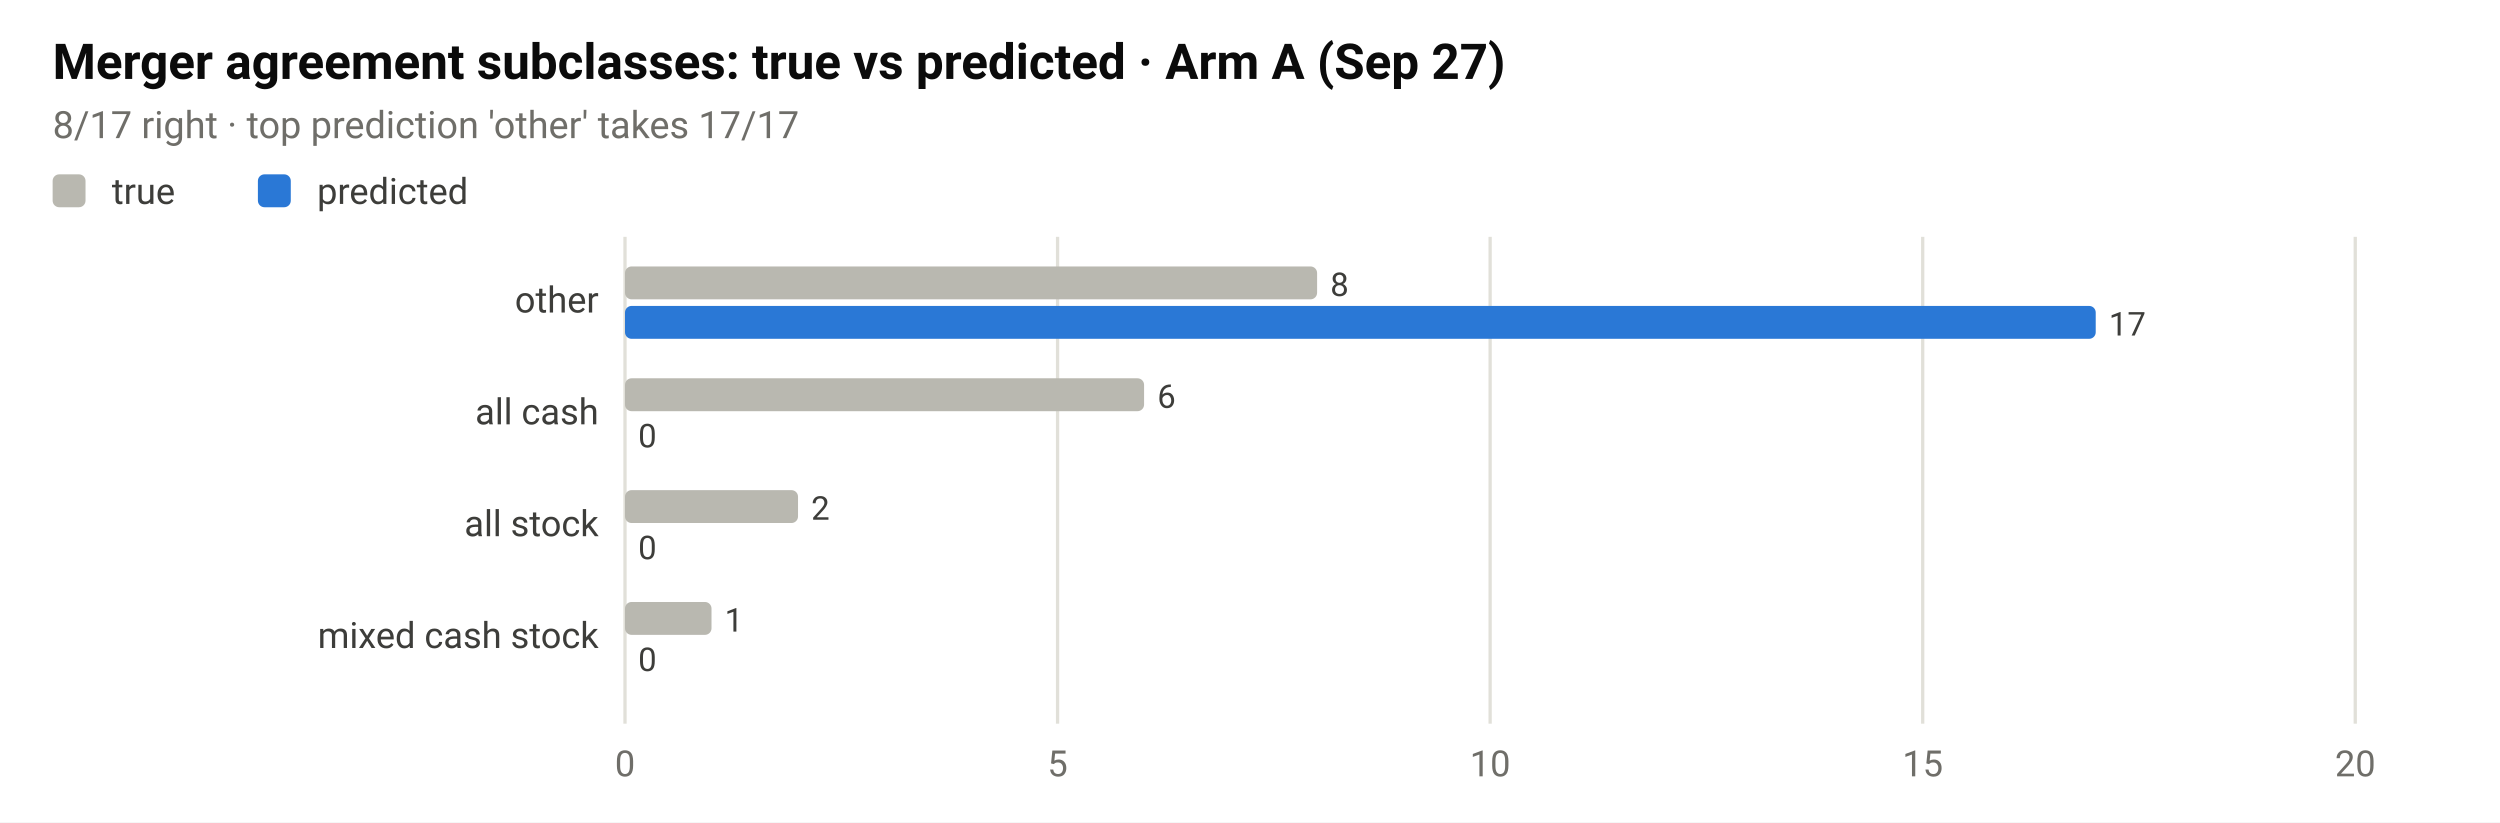
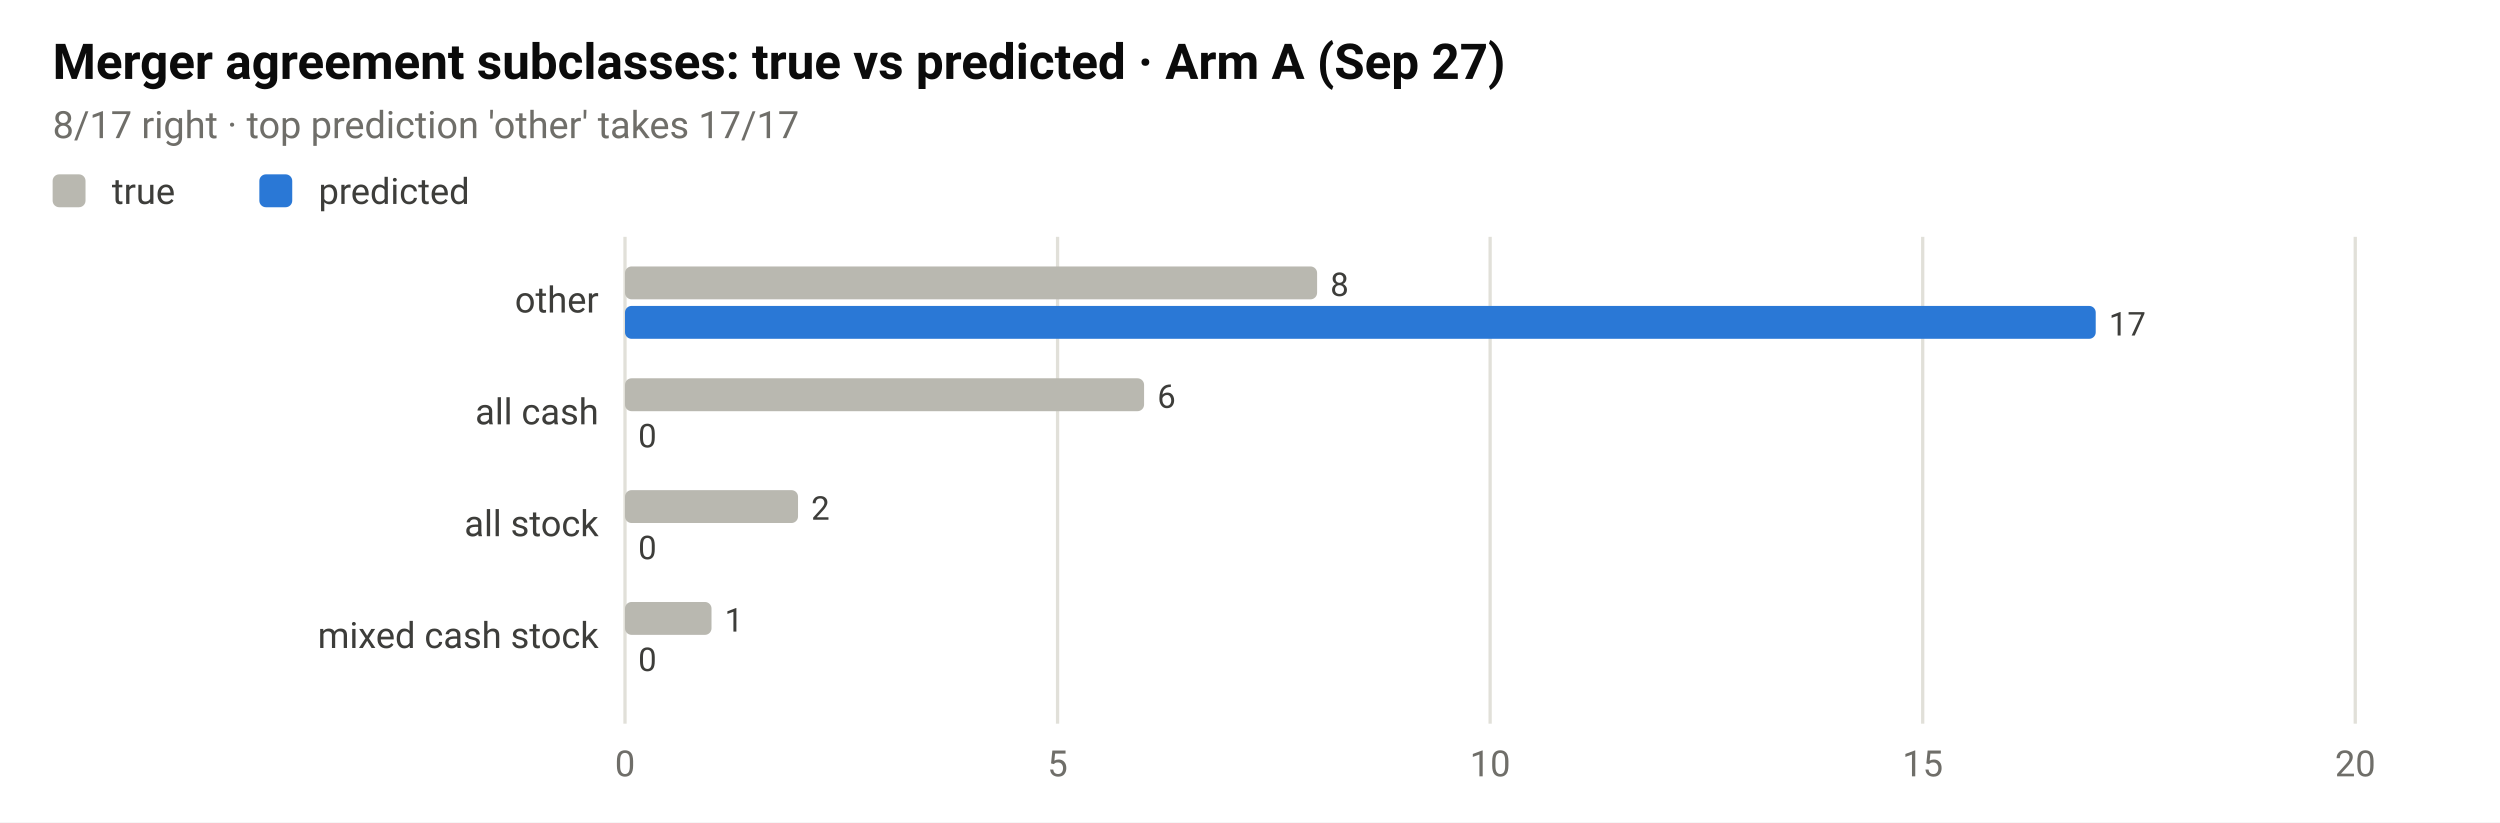
<svg xmlns="http://www.w3.org/2000/svg" width="760" height="250" viewBox="0 0 760 250" font-family="system-ui,-apple-system,'Segoe UI',Roboto,sans-serif" role="img">
  <rect width="760" height="250" fill="#ffffff" />
  <text x="16" y="24" font-size="15" font-weight="600" fill="#0b0b0b">Merger agreement subclasses: true vs predicted · Arm A (Sep 27)</text>
  <text x="16" y="42" font-size="11.5" fill="#6f6e69">8/17 right · top prediction 'other' takes 17/17</text>
  <line x1="190" x2="190" y1="72" y2="220" stroke="#e1e0d9" />
  <text x="190" y="236" font-size="11" fill="#6f6e69" text-anchor="middle">0</text>
  <line x1="321.5" x2="321.5" y1="72" y2="220" stroke="#e1e0d9" />
  <text x="321.5" y="236" font-size="11" fill="#6f6e69" text-anchor="middle">5</text>
  <line x1="453" x2="453" y1="72" y2="220" stroke="#e1e0d9" />
  <text x="453" y="236" font-size="11" fill="#6f6e69" text-anchor="middle">10</text>
  <line x1="584.5" x2="584.5" y1="72" y2="220" stroke="#e1e0d9" />
  <text x="584.5" y="236" font-size="11" fill="#6f6e69" text-anchor="middle">15</text>
  <line x1="716" x2="716" y1="72" y2="220" stroke="#e1e0d9" />
  <text x="716" y="236" font-size="11" fill="#6f6e69" text-anchor="middle">20</text>
  <rect x="16" y="53" width="10" height="10" rx="2" fill="#b9b8b0" />
  <text x="34" y="62" font-size="11" fill="#3d3d3a" text-anchor="start">true</text>
-   <rect x="78.4" y="53" width="10" height="10" rx="2" fill="#2a78d6" />
-   <text x="96.4" y="62" font-size="11" fill="#3d3d3a" text-anchor="start">predicted</text>
+   <rect x="78.84" y="53" width="10" height="10" rx="2" fill="#2a78d6" />
+   <text x="96.84" y="62" font-size="11" fill="#3d3d3a" text-anchor="start">predicted</text>
  <text x="182" y="95" font-size="11" fill="#3d3d3a" text-anchor="end">other</text>
  <rect x="190" y="81" width="210.4" height="10" fill="#b9b8b0" rx="2" />
  <text x="404.4" y="90" font-size="10" fill="#3d3d3a" text-anchor="start">8</text>
  <rect x="190" y="93" width="447.1" height="10" fill="#2a78d6" rx="2" />
  <text x="641.1" y="102" font-size="10" fill="#3d3d3a" text-anchor="start">17</text>
  <text x="182" y="129" font-size="11" fill="#3d3d3a" text-anchor="end">all cash</text>
  <rect x="190" y="115" width="157.8" height="10" fill="#b9b8b0" rx="2" />
  <text x="351.8" y="124" font-size="10" fill="#3d3d3a" text-anchor="start">6</text>
  <rect x="190" y="127" width="0" height="10" fill="#2a78d6" rx="2" />
  <text x="194" y="136" font-size="10" fill="#3d3d3a" text-anchor="start">0</text>
  <text x="182" y="163" font-size="11" fill="#3d3d3a" text-anchor="end">all stock</text>
  <rect x="190" y="149" width="52.6" height="10" fill="#b9b8b0" rx="2" />
  <text x="246.6" y="158" font-size="10" fill="#3d3d3a" text-anchor="start">2</text>
  <rect x="190" y="161" width="0" height="10" fill="#2a78d6" rx="2" />
  <text x="194" y="170" font-size="10" fill="#3d3d3a" text-anchor="start">0</text>
  <text x="182" y="197" font-size="11" fill="#3d3d3a" text-anchor="end">mixed cash stock</text>
  <rect x="190" y="183" width="26.3" height="10" fill="#b9b8b0" rx="2" />
  <text x="220.3" y="192" font-size="10" fill="#3d3d3a" text-anchor="start">1</text>
  <rect x="190" y="195" width="0" height="10" fill="#2a78d6" rx="2" />
  <text x="194" y="204" font-size="10" fill="#3d3d3a" text-anchor="start">0</text>
</svg>
